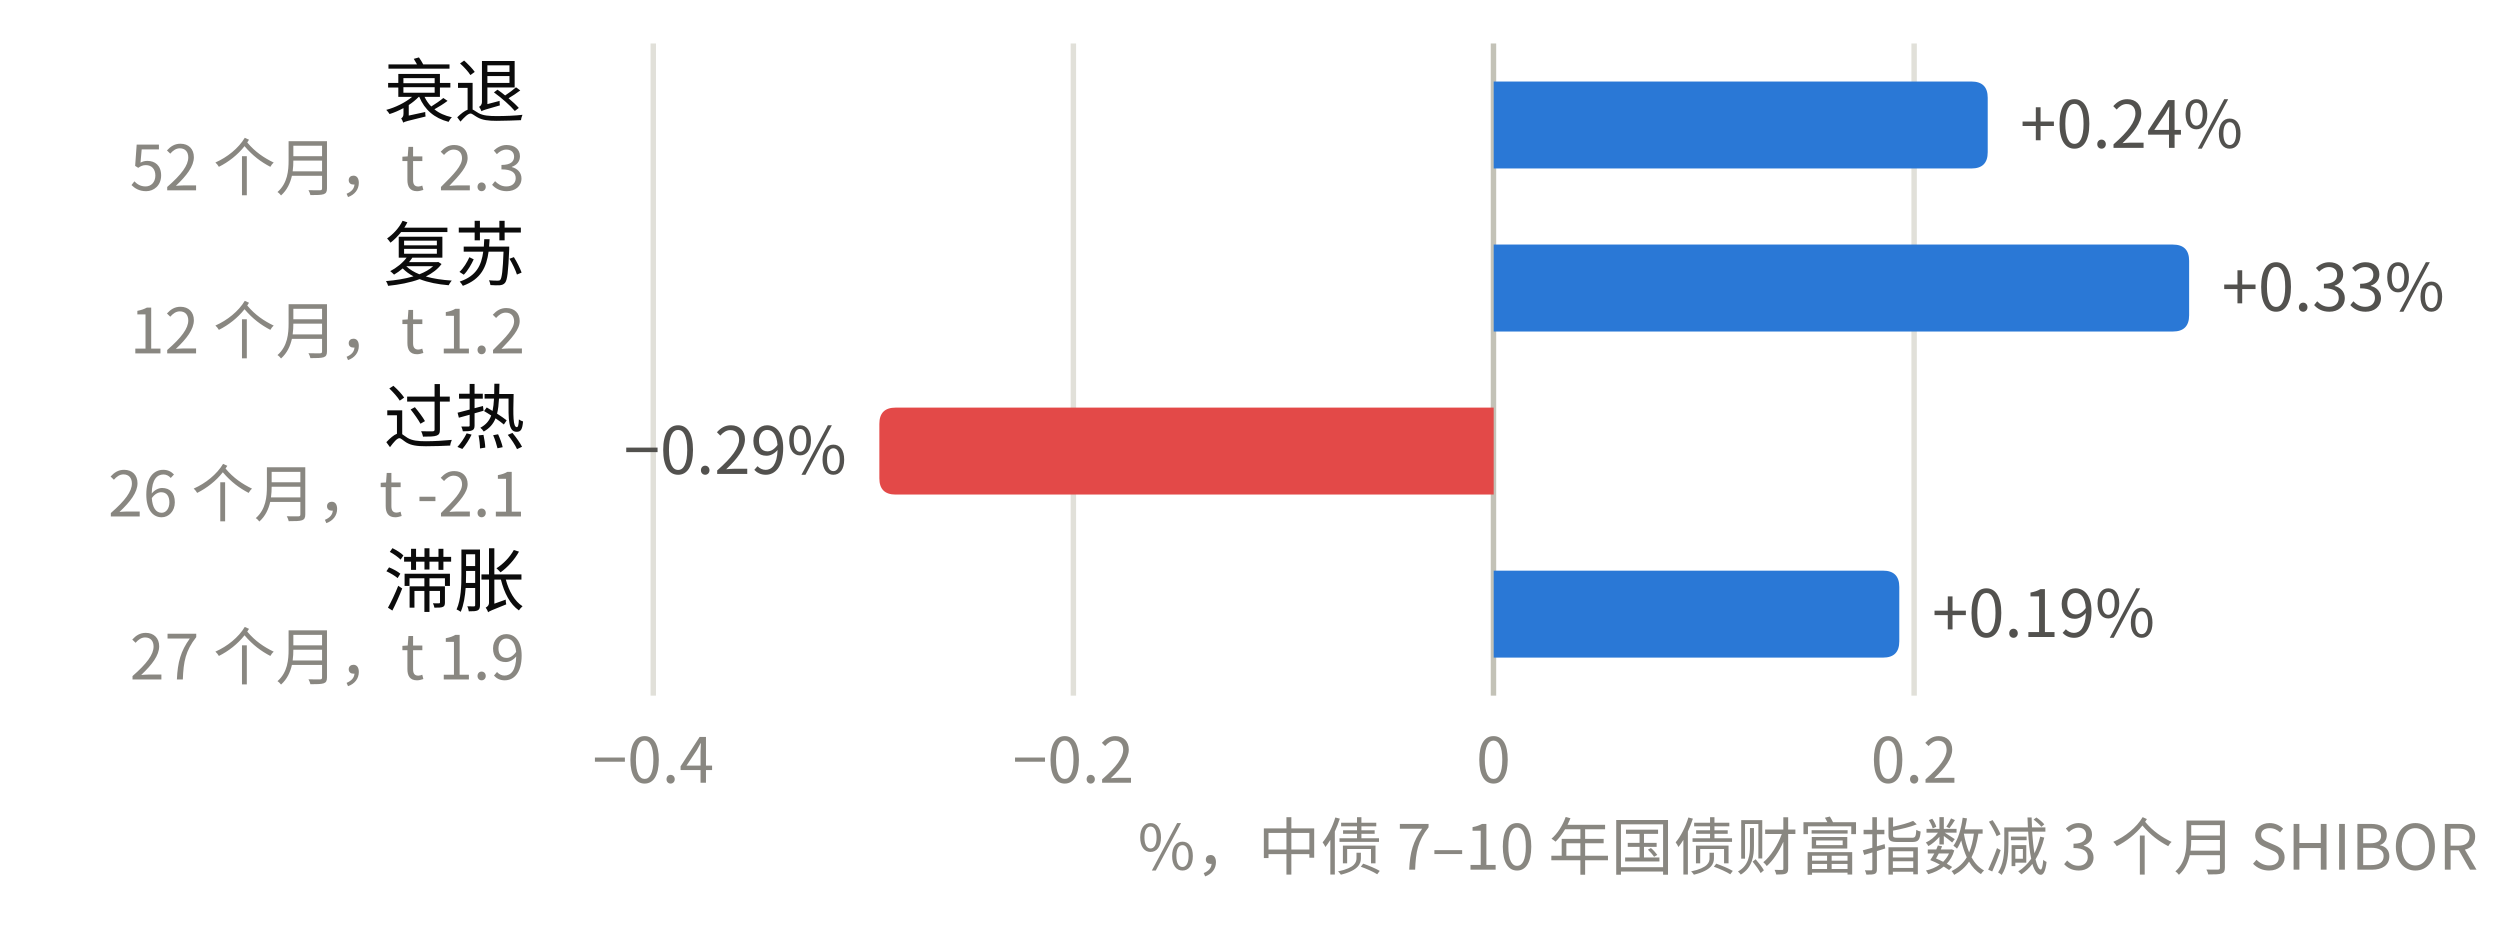
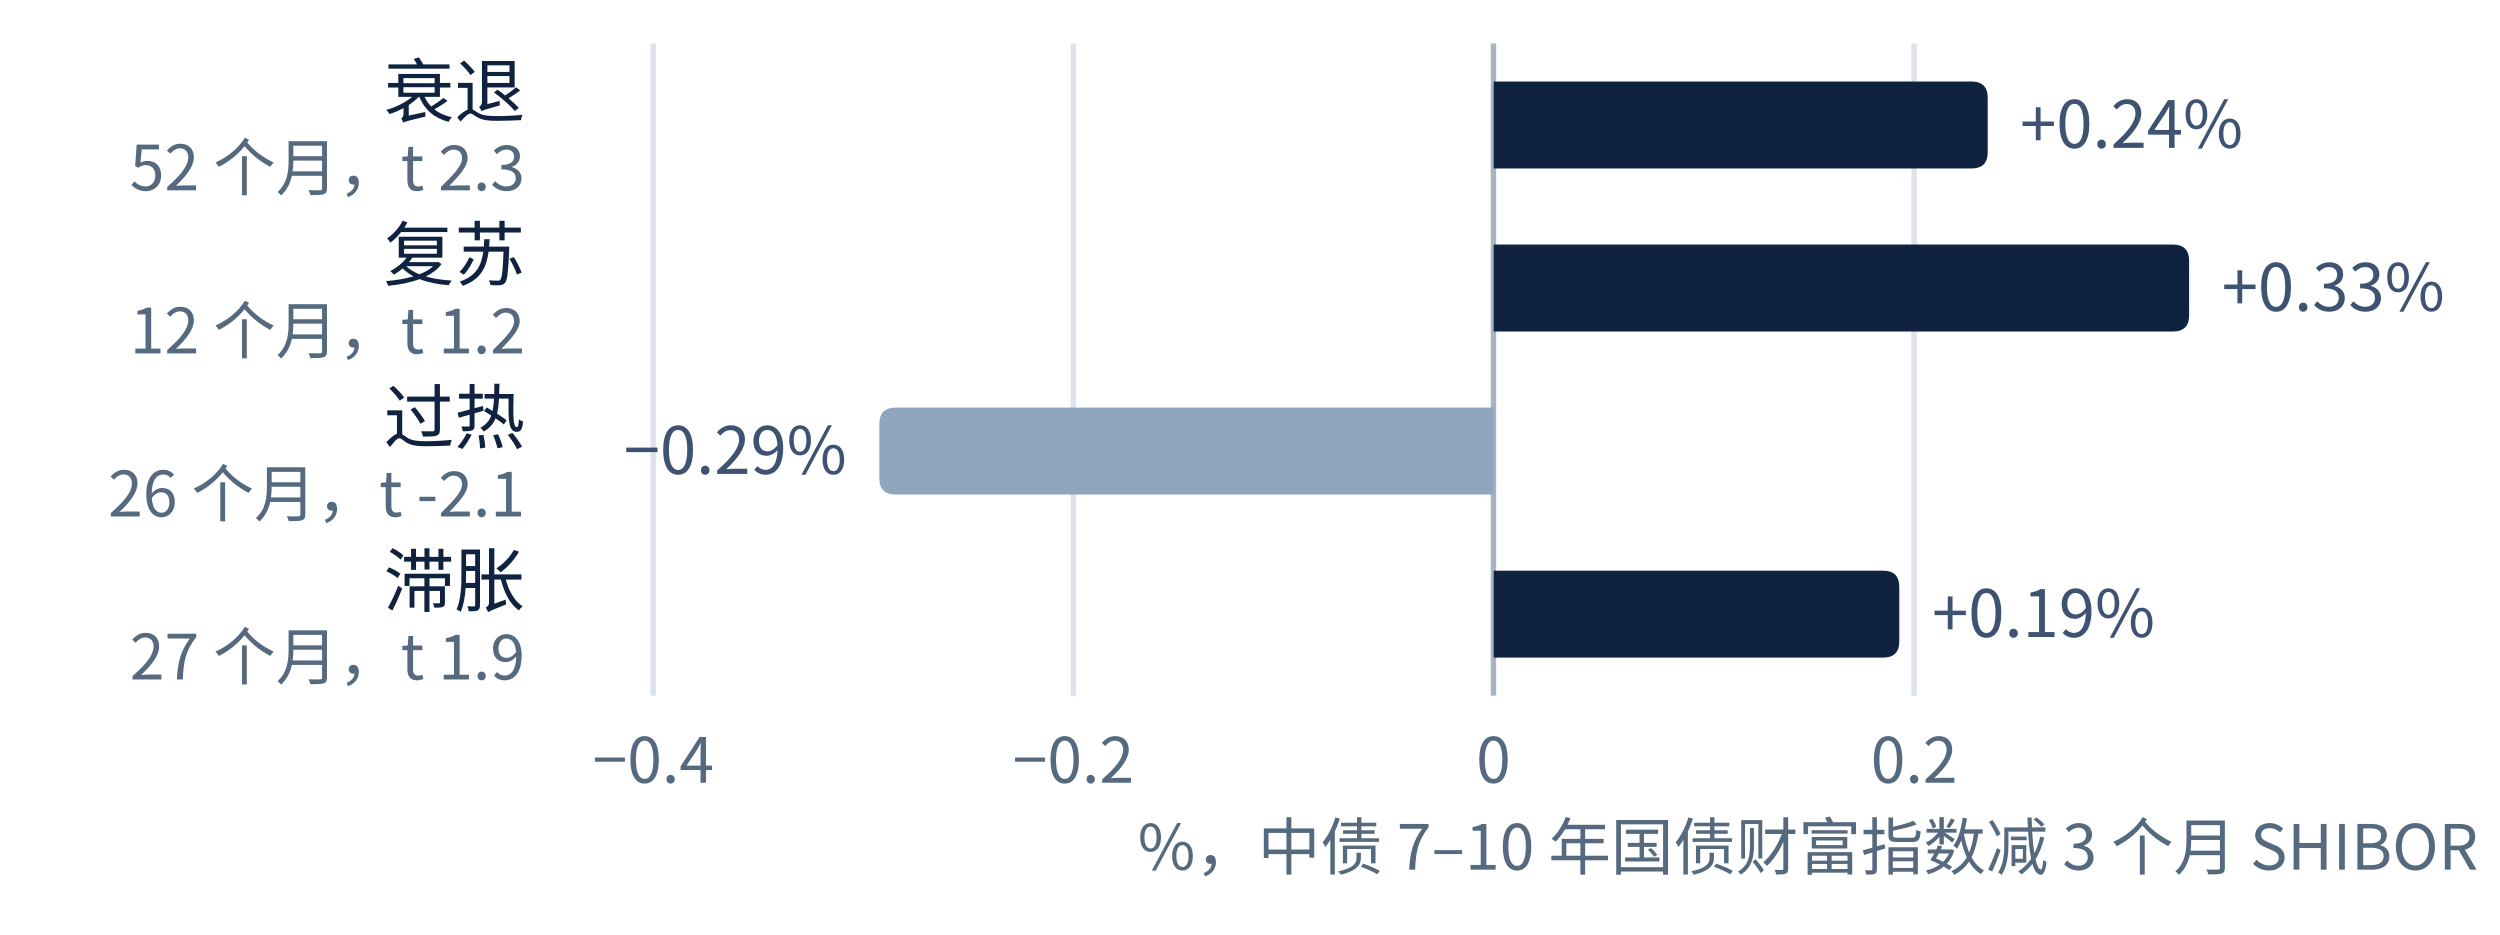
<svg xmlns="http://www.w3.org/2000/svg" class="vz" viewBox="0 0 460 172" role="img">
-   <style>.vz text{font-family:-apple-system,"PingFang SC","Hiragino Sans GB","Microsoft YaHei","Noto Sans CJK SC",sans-serif;fill:#0b0b0b;}.vz .t2{fill:#52514e;}.vz .t3{fill:#898781;}.vz .grid{stroke:#e1e0d9;stroke-width:1;}.vz .base{stroke:#c3c2b7;stroke-width:1;}</style>
+   <style>.vz text{font-family:-apple-system,"PingFang SC","Hiragino Sans GB","Microsoft YaHei","Noto Sans CJK SC",sans-serif;fill:#0F2340;}.vz .t2{fill:#3D5371;}.vz .t3{fill:#55697F;}.vz .grid{stroke:#DDE3EA;stroke-width:1;}.vz .base{stroke:#A7B4C2;stroke-width:1;}</style>
  <line x1="120.2" y1="8.0" x2="120.2" y2="128.0" class="grid" />
  <text x="120.2" y="140.0" font-size="11.5" text-anchor="middle" dominant-baseline="middle" class="t3">−0.4</text>
  <line x1="197.5" y1="8.0" x2="197.5" y2="128.0" class="grid" />
  <text x="197.5" y="140.0" font-size="11.5" text-anchor="middle" dominant-baseline="middle" class="t3">−0.2</text>
  <line x1="274.8" y1="8.0" x2="274.8" y2="128.0" class="base" />
  <text x="274.8" y="140.0" font-size="11.5" text-anchor="middle" dominant-baseline="middle" class="t3">0</text>
  <line x1="352.2" y1="8.0" x2="352.2" y2="128.0" class="grid" />
  <text x="352.2" y="140.0" font-size="11.5" text-anchor="middle" dominant-baseline="middle" class="t3">0.2</text>
  <text x="456.0" y="156.0" font-size="11.5" text-anchor="end" dominant-baseline="middle" class="t3">%，中债 7–10 年国债财富指数减 3 个月 SHIBOR</text>
  <text x="96.6" y="17.0" font-size="13" text-anchor="end" dominant-baseline="middle">衰退</text>
  <text x="96.6" y="31.0" font-size="11.5" text-anchor="end" dominant-baseline="middle" class="t3">52 个月，t 2.3</text>
-   <path d="M274.84,15.00H362.74Q365.74,15.00 365.74,18.00V28.00Q365.74,31.00 362.74,31.00H274.84Z" fill="#2a78d6" />
+   <path d="M274.84,15.00H362.74Q365.74,15.00 365.74,18.00V28.00Q365.74,31.00 362.74,31.00H274.84Z" fill="#0F2340" />
  <text x="371.7" y="23.0" font-size="12" text-anchor="start" dominant-baseline="middle" class="t2">+0.24%</text>
  <text x="96.6" y="47.0" font-size="13" text-anchor="end" dominant-baseline="middle">复苏</text>
  <text x="96.6" y="61.0" font-size="11.5" text-anchor="end" dominant-baseline="middle" class="t3">12 个月，t 1.2</text>
-   <path d="M274.84,45.00H399.80Q402.80,45.00 402.80,48.00V58.00Q402.80,61.00 399.80,61.00H274.84Z" fill="#2a78d6" />
+   <path d="M274.84,45.00H399.80Q402.80,45.00 402.80,48.00V58.00Q402.80,61.00 399.80,61.00H274.84Z" fill="#0F2340" />
  <text x="408.8" y="53.0" font-size="12" text-anchor="start" dominant-baseline="middle" class="t2">+0.33%</text>
  <text x="96.6" y="77.0" font-size="13" text-anchor="end" dominant-baseline="middle">过热</text>
  <text x="96.6" y="91.0" font-size="11.5" text-anchor="end" dominant-baseline="middle" class="t3">26 个月，t -2.1</text>
-   <path d="M274.84,75.00H164.80Q161.80,75.00 161.80,78.00V88.00Q161.80,91.00 164.80,91.00H274.84Z" fill="#e34948" />
+   <path d="M274.84,75.00H164.80Q161.80,75.00 161.80,78.00V88.00Q161.80,91.00 164.80,91.00H274.84Z" fill="#8FA6BF" />
  <text x="155.8" y="83.0" font-size="12" text-anchor="end" dominant-baseline="middle" class="t2">−0.29%</text>
  <text x="96.6" y="107.0" font-size="13" text-anchor="end" dominant-baseline="middle">滞胀</text>
  <text x="96.6" y="121.0" font-size="11.5" text-anchor="end" dominant-baseline="middle" class="t3">27 个月，t 1.9</text>
-   <path d="M274.84,105.00H346.47Q349.47,105.00 349.47,108.00V118.00Q349.47,121.00 346.47,121.00H274.84Z" fill="#2a78d6" />
+   <path d="M274.84,105.00H346.47Q349.47,105.00 349.47,108.00V118.00Q349.47,121.00 346.47,121.00H274.84Z" fill="#0F2340" />
  <text x="355.5" y="113.0" font-size="12" text-anchor="start" dominant-baseline="middle" class="t2">+0.19%</text>
</svg>
